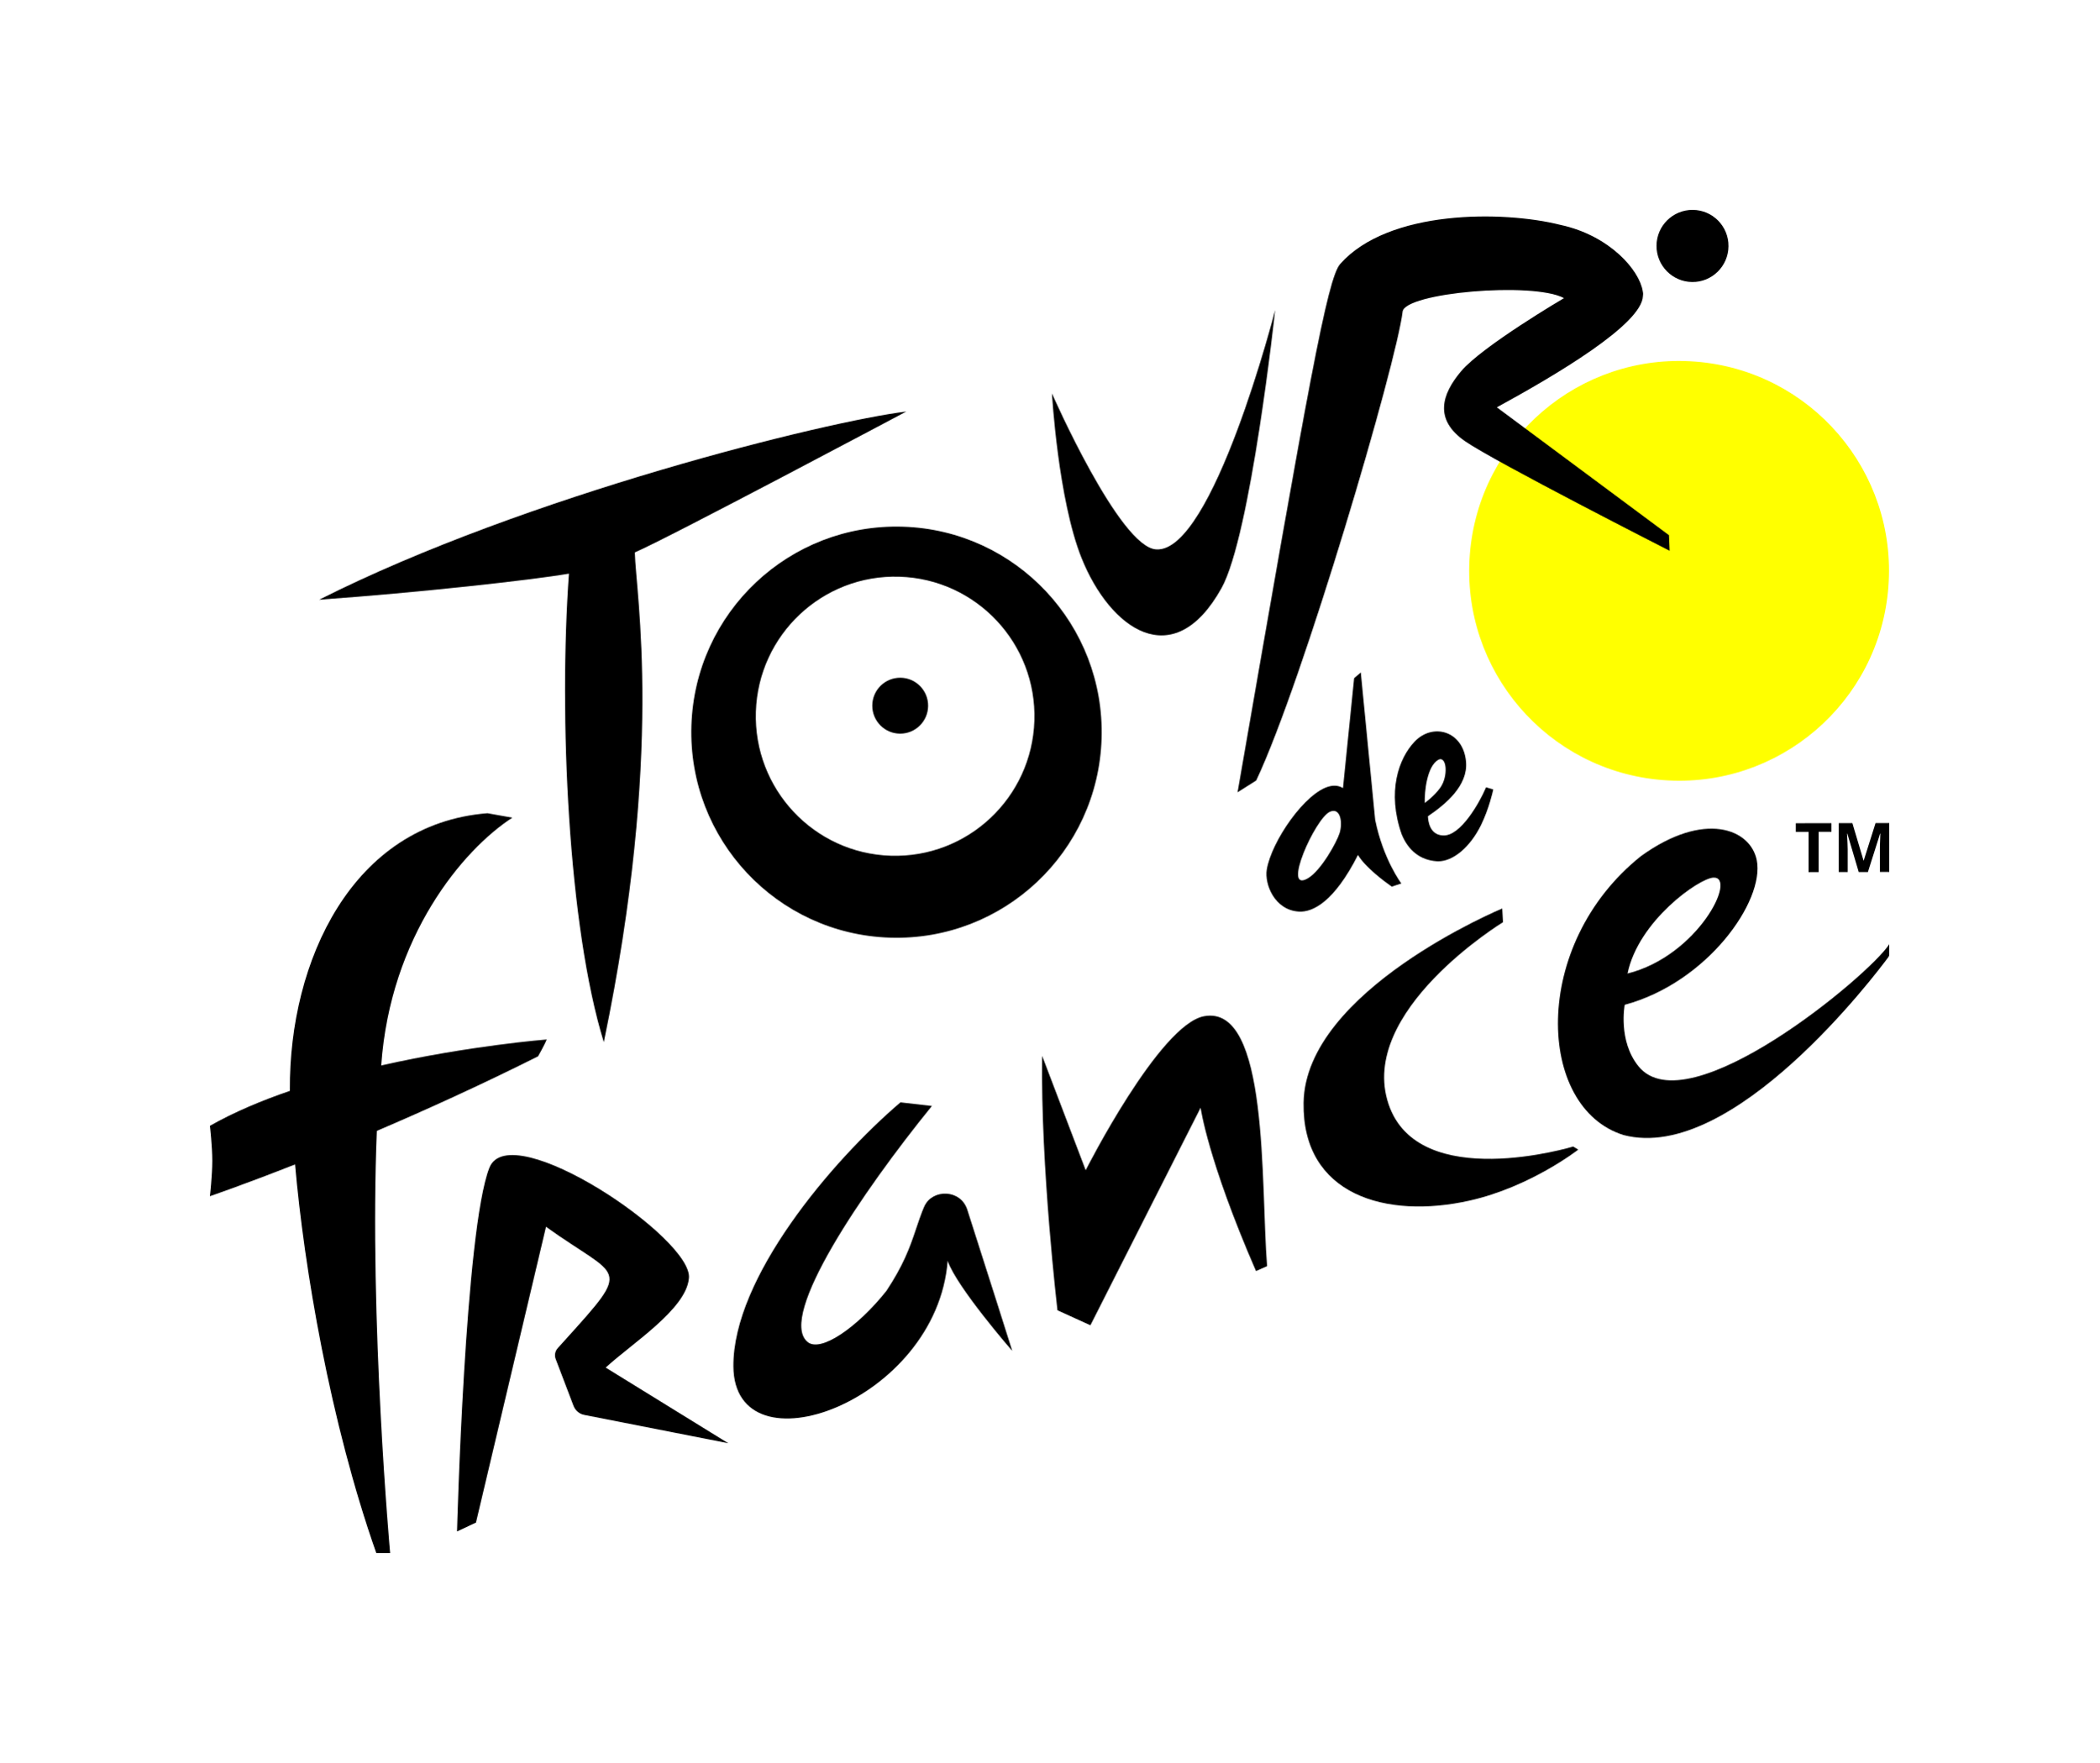
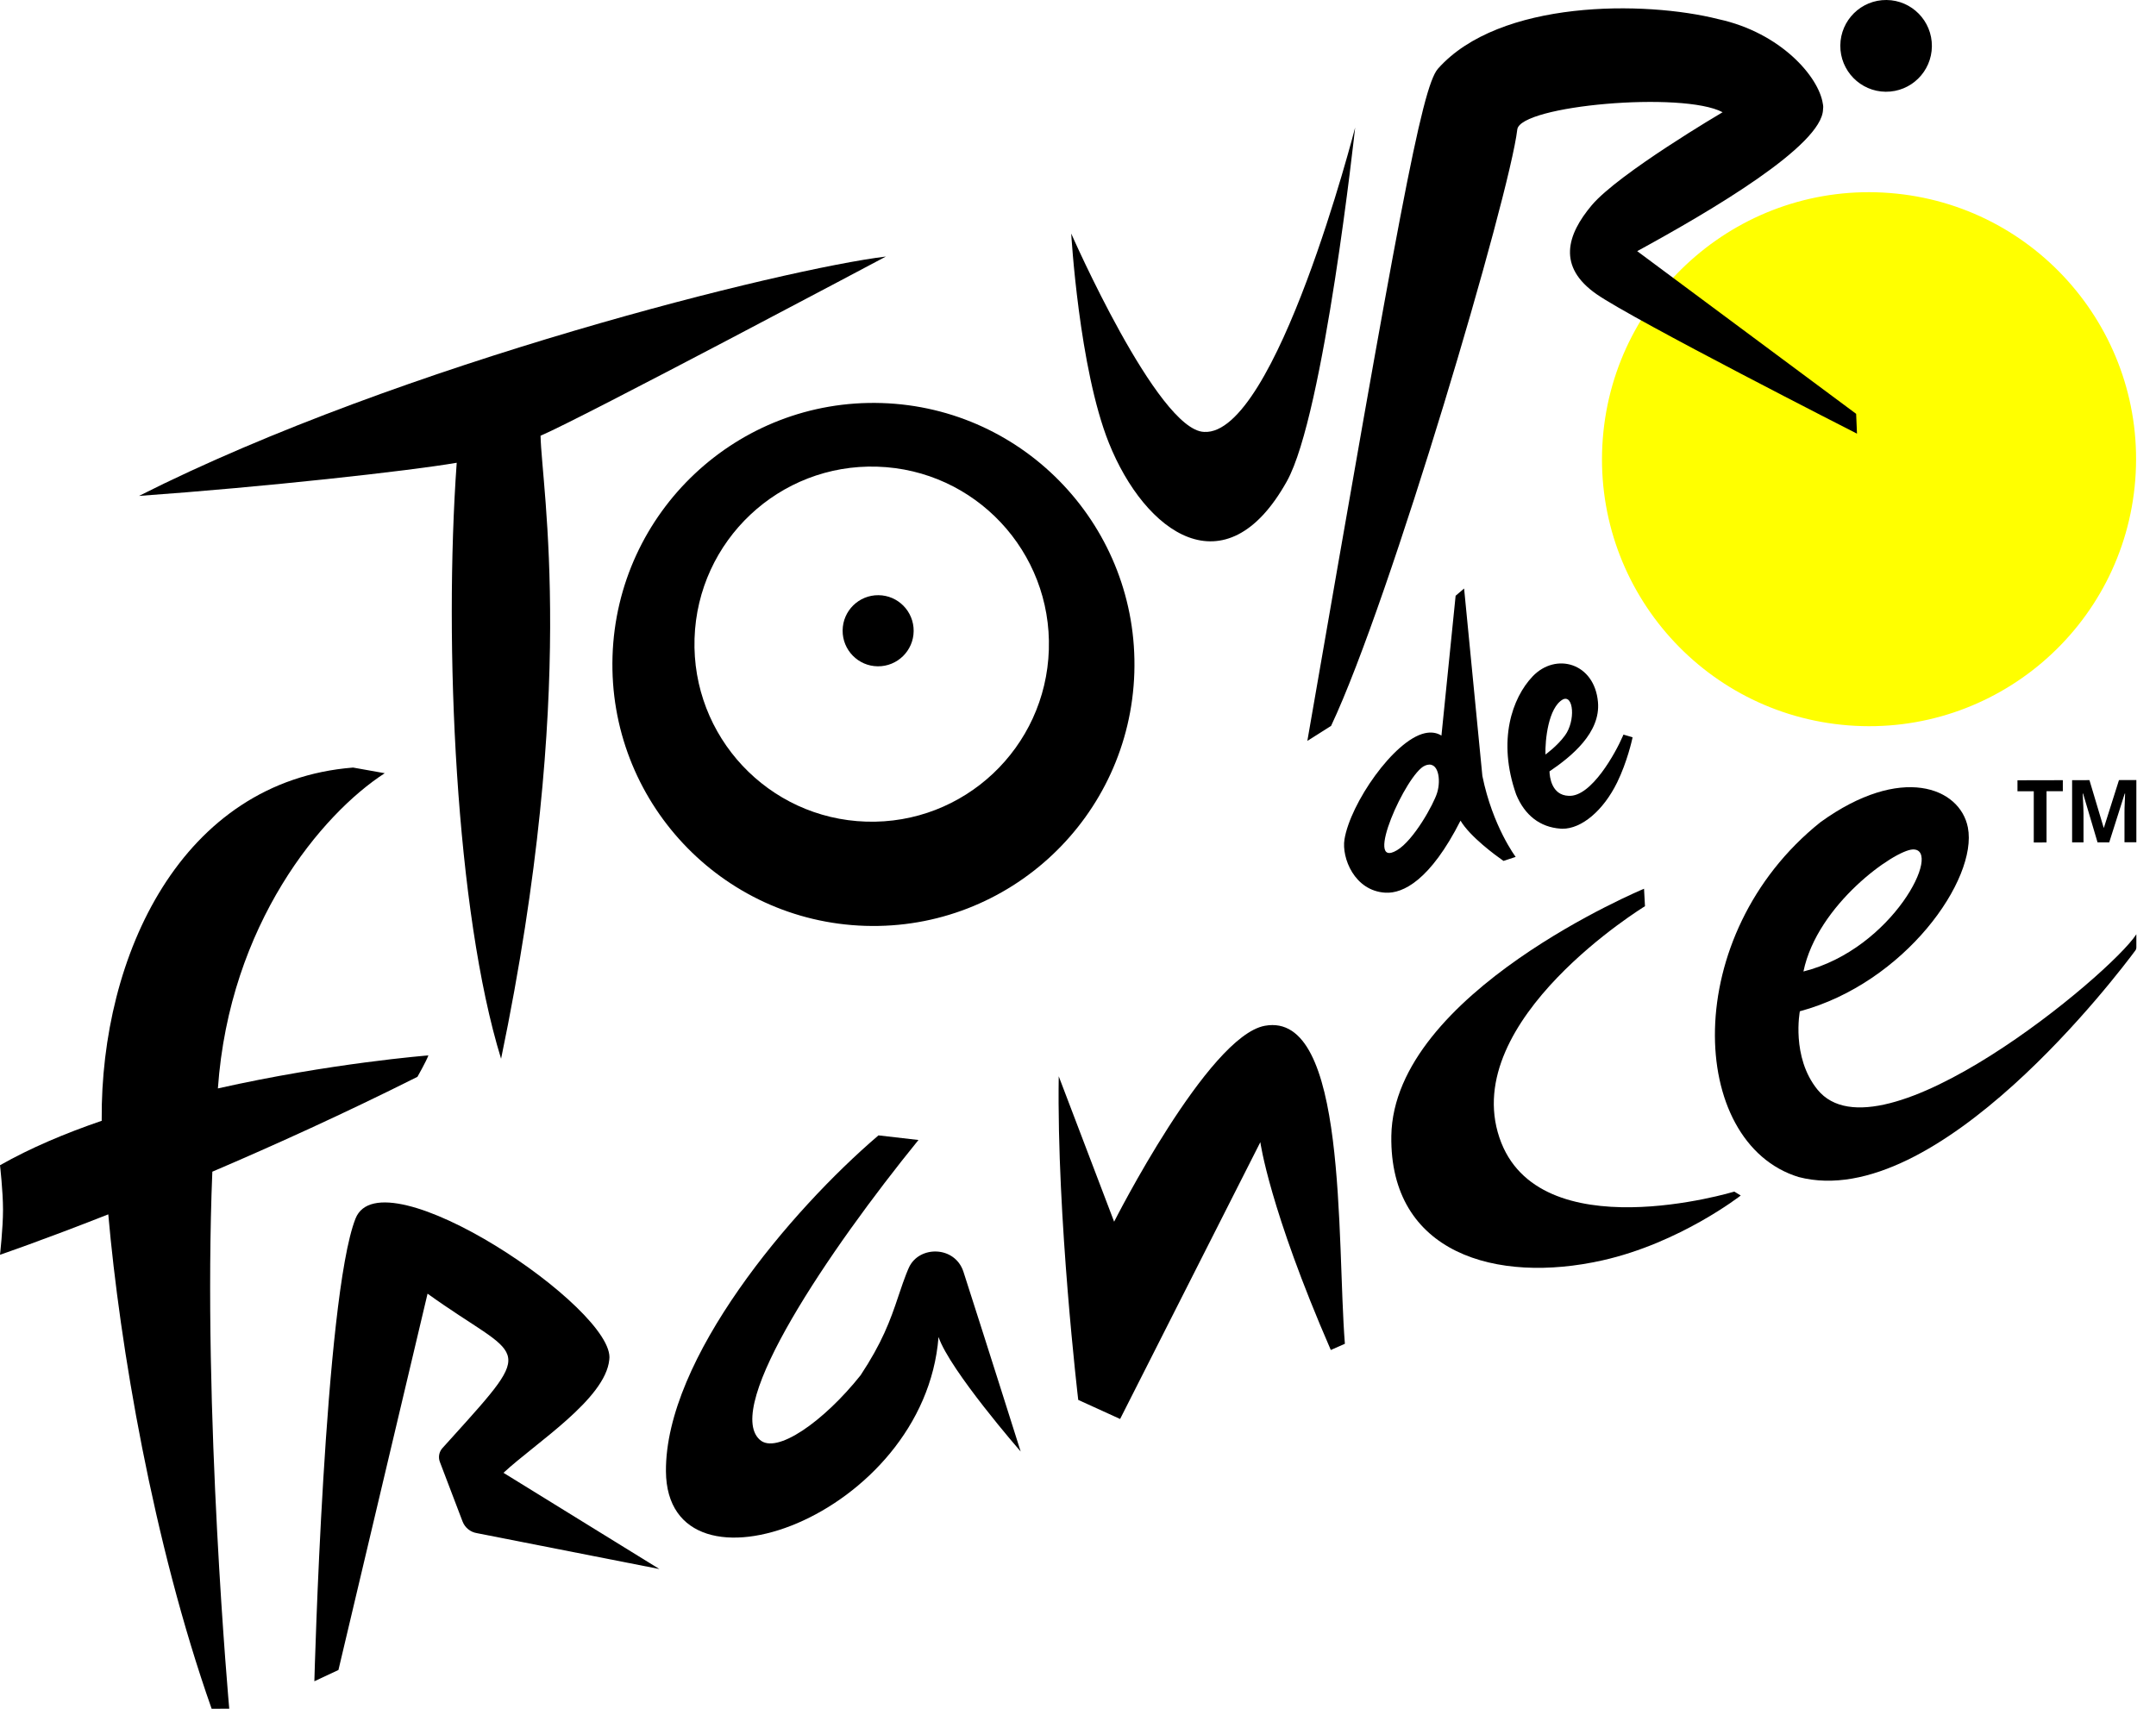
- <svg xmlns="http://www.w3.org/2000/svg" version="1.1" x="0px" y="0px" viewBox="0 0 566.93 476.22" style="enable-background:new 0 0 566.93 476.22;" xml:space="preserve">
+ <svg xmlns="http://www.w3.org/2000/svg" version="1.1" x="0px" y="0px" style="enable-background:new 0 0 566.93 476.22;" xml:space="preserve" viewBox="56.69 56.69 457.72 362.83">
  <style type="text/css">
	.st0{fill-rule:evenodd;clip-rule:evenodd;fill:#FFFF00;}
	.st1{fill-rule:evenodd;clip-rule:evenodd;}
	.st2{display:none;}
	.st3{display:inline;}
	.st4{fill:none;}
</style>
  <g id="TDF-Logo">
    <g>
      <ellipse transform="matrix(0.0777 -0.997 0.997 0.0777 264.503 594.3496)" class="st0" cx="453.5" cy="154.21" rx="56.69" ry="56.69" />
      <g>
        <path class="st1" d="M186.73,196.03c-0.96,30.66,23.06,56.29,53.65,57.25c30.59,0.96,56.17-23.11,57.13-53.76     c0.96-30.66-23.06-56.29-53.65-57.25C213.27,141.31,187.69,165.38,186.73,196.03z M279.36,194.65     c-0.65,20.81-18.02,37.16-38.79,36.5c-20.77-0.65-37.08-18.06-36.43-38.87c0.65-20.81,18.02-37.16,38.79-36.5     C263.71,156.43,280.02,173.84,279.36,194.65z" />
        <path class="st1" d="M235.58,190.55c-0.04,4.17,3.31,7.59,7.47,7.62c4.16,0.04,7.57-3.31,7.61-7.48     c0.04-4.17-3.31-7.59-7.47-7.62C239.02,183.03,235.62,186.38,235.58,190.55z" />
        <path class="st1" d="M329.9,158.87c7.91-14.2,14.49-75.11,14.49-75.11s-16.81,65.56-32.08,64.64     c-9.89-0.37-28.2-42.12-28.2-42.12s1.65,28.63,8,44.47C299.77,169.84,316.85,182.28,329.9,158.87z" />
        <path class="st1" d="M395.94,205.76c-0.74-8.33-8.95-10.61-13.87-5.45c-4.33,4.55-7.54,13.59-3.5,25.07     c1.82,4.43,5.07,6.95,9.4,7.26c0.13,0.01,0.26,0.01,0.4,0.02c4.08,0.04,8.71-3.85,11.64-9.83c2.15-4.4,3.18-9.13,3.19-9.18     l0.09-0.41l-1.94-0.57l-0.16,0.37c-1.45,3.38-6.65,12.95-11.49,12.63c-3.66-0.14-4.02-4.11-4.05-5.19     C390.35,217.3,396.52,212.25,395.94,205.76z M388.94,212.85c-1.66,2.28-4.15,4.05-4.15,4.05c-0.09-3.05,0.6-9.95,3.69-11.69     C390.76,204.09,391.22,209.72,388.94,212.85z" />
        <path class="st1" d="M366.76,230.94c2.03,3.44,7.59,7.47,8.76,8.29l0.37,0.26l2.58-0.85c0,0-4.88-6.44-7.07-17.18l-3.88-39.81     l-1.8,1.54l-3.01,29.69c-1.01-0.63-2.21-0.8-3.54-0.5c-6.57,1.48-15.82,14.93-17.05,22.56c-0.62,3.86,2.09,10.93,8.7,11.3     C354.55,246.45,360.33,243.62,366.76,230.94z M353.26,237.23c-7.22,4.27,1.95-16.21,5.92-17.96c2.89-1.27,3.49,2.97,2.61,5.77     C361.06,227.43,356.82,235.13,353.26,237.23z" />
        <path class="st1" d="M101.77,305.48c13.01-5.56,27.92-12.31,43.54-20.14c0,0,1.86-3.27,2.33-4.55c0,0-20.86,1.64-44.69,7.01     c0,0,0-0.02,0-0.02c2.46-34.84,22.05-58.27,35.42-66.91l-6.72-1.2c-36.43,2.89-53.61,39.9-53.37,74.76c0,0,0.01,0.09,0.01,0.24     c-7.74,2.65-15.14,5.77-21.6,9.44c0,0,0.64,5.51,0.64,9.45c0,3.94-0.64,9.56-0.64,9.56s8.82-3,22.99-8.58     c2.43,27.69,9.43,69.48,21.94,104.98l3.74-0.01C105.36,419.52,99.67,356.53,101.77,305.48z" />
        <path class="st1" d="M186.04,345.41c1.61-10.62-48.32-44.13-53.88-29.96c-6.6,16.8-8.73,98.23-8.73,98.23l5.11-2.39l18.92-79.91     c19.89,14.32,23.66,10.1,5.04,30.71l-1.87,2.07c-0.73,0.8-0.94,1.95-0.55,2.96l4.81,12.63c0.5,1.31,1.66,2.26,3.05,2.48     l38.74,7.62l-33.1-20.43C170.4,363.08,185.21,353.76,186.04,345.41z" />
        <path class="st1" d="M325.21,274.5c-12.07,2.21-31.99,41.6-31.99,41.6l-11.76-30.88c-0.45,29.92,4.14,68.72,4.14,68.72l8.89,4.05     l29.77-58.78c0,0,1.89,14.07,14.96,44.13l2.99-1.32C340.45,319.92,342.82,271.27,325.21,274.5z" />
        <path class="st1" d="M375.02,298.26c-8.47-25.1,30.9-49.15,30.9-49.15l-0.2-3.71c0,0-53.18,22.12-53.65,52.48     c-0.38,24.94,22.29,31.49,44.82,26.43c16.48-3.7,29.36-13.77,29.36-13.77l-1.36-0.83C424.88,309.71,383.15,322.38,375.02,298.26z     " />
        <path class="st1" d="M442.54,288.05c-5.61-6.91-3.74-16.63-3.74-16.63c22.32-6.02,37.82-28.03,35.67-39.03     c-1.67-8.51-14.19-13.49-31.3-1.12c-29.94,23.96-28.21,68.08-4.65,75.34c29.5,7.71,68.25-43.7,71.5-48.09     c0.15-0.2,0.22-0.43,0.22-0.68v-2.77C504.72,263.61,455.72,304.27,442.54,288.05z M462.76,237.06c6.5-0.27-4.2,21.15-23.2,25.91     C442.52,248.69,458.89,237.23,462.76,237.06z" />
        <polygon class="st1" points="488.46,235.58 491.17,235.57 491.17,224.69 494.63,224.69 494.63,222.35 485,222.37 485,224.7      488.46,224.7    " />
        <path class="st1" d="M506.55,222.33l-3.2,10.11l-0.05,0l-3.02-10.1l-3.68,0.01v13.21l2.42,0v-6.15c0-0.7-0.06-2.11-0.17-4.22     l0.08,0l3.07,10.36l2.48,0l3.29-10.36l0.08,0c-0.07,1.66-0.11,2.69-0.12,3.07c-0.01,0.38-0.01,0.73-0.01,1.02v6.25l2.52,0v-13.21     L506.55,222.33z" />
        <path class="st1" d="M163.07,281.5c16.38-78.86,8.6-121.07,8.38-132.29c8.34-3.51,73.32-38.05,73.32-38.05     c-21.32,2.58-102.7,22.62-158.57,50.83c26.69-1.9,57.3-5.29,67.45-7.04C150.89,193.52,153.44,250.28,163.07,281.5z" />
        <path class="st1" d="M457.02,76.17c5.37,0.05,9.76-4.27,9.81-9.65c0.05-5.38-4.26-9.78-9.63-9.83c-5.37-0.05-9.76,4.27-9.81,9.65     S451.66,76.12,457.02,76.17z" />
        <path class="st1" d="M339.28,210.82c12.64-26.76,37.92-112.77,39.53-126.63c0.59-5.12,35.16-8.17,43.59-3.67     c0,0-22.1,12.99-27.79,19.76c-5.23,6.22-7.39,13.02,1.04,18.88c7.88,5.48,55.28,29.61,55.28,29.61l-0.18-4.21l-46.48-34.54     c15.89-8.68,39.21-22.42,39.45-30.07c0.03-0.18,0.04-0.36,0.04-0.54c0-0.01,0-0.01,0-0.02c0-0.01,0-0.02,0-0.03     c-0.01-0.22-0.03-0.43-0.08-0.63c-0.84-5.73-8.94-15.08-22.11-17.96c-0.02,0-0.04,0-0.05-0.01     c-15.58-3.95-46.51-4.17-59.55,10.52c-3.51,3.96-8.6,32.56-27.73,142.73L339.28,210.82z" />
        <path class="st1" d="M249.7,325.74L249.7,325.74c0-0.01-0.01,0.01-0.02,0.04c0,0,0,0.01,0,0.01c-0.13,0.27-0.78,1.64-2.28,6.17     c-1.73,5.22-3.48,9.9-8.01,16.75c-7.79,9.79-17.94,16.95-21.43,13.66c-7.68-7.03,14.66-40.15,33.72-63.62l-8.49-0.98     c-18.71,15.98-45.28,47.47-45.12,71.32c0.19,29.23,54.88,9.68,57.87-28.51c2.42,7.09,17.44,24.32,17.44,24.32     s-7.37-23.34-12.15-38.17C259.42,321.2,251.9,321.14,249.7,325.74z" />
      </g>
    </g>
  </g>
  <g id="Zone_de_protection" class="st2">
    <g class="st3">
      <rect x="56.69" y="56.69" class="st4" width="453.54" height="362.83" />
      <path class="st4" d="M226.77,56.69C226.77,25.38,252.15,0,283.46,0c31.31,0,56.69,25.38,56.69,56.69" />
      <path class="st4" d="M340.16,419.53c0,31.31-25.38,56.69-56.69,56.69c-31.31,0-56.69-25.38-56.69-56.69" />
      <path class="st4" d="M510.24,181.03c31.31,0,56.69,25.38,56.69,56.69c0,31.31-25.38,56.69-56.69,56.69" />
      <path class="st4" d="M56.69,294.42C25.38,294.42,0,269.03,0,237.72c0-31.31,25.38-56.69,56.69-56.69" />
    </g>
  </g>
</svg>
